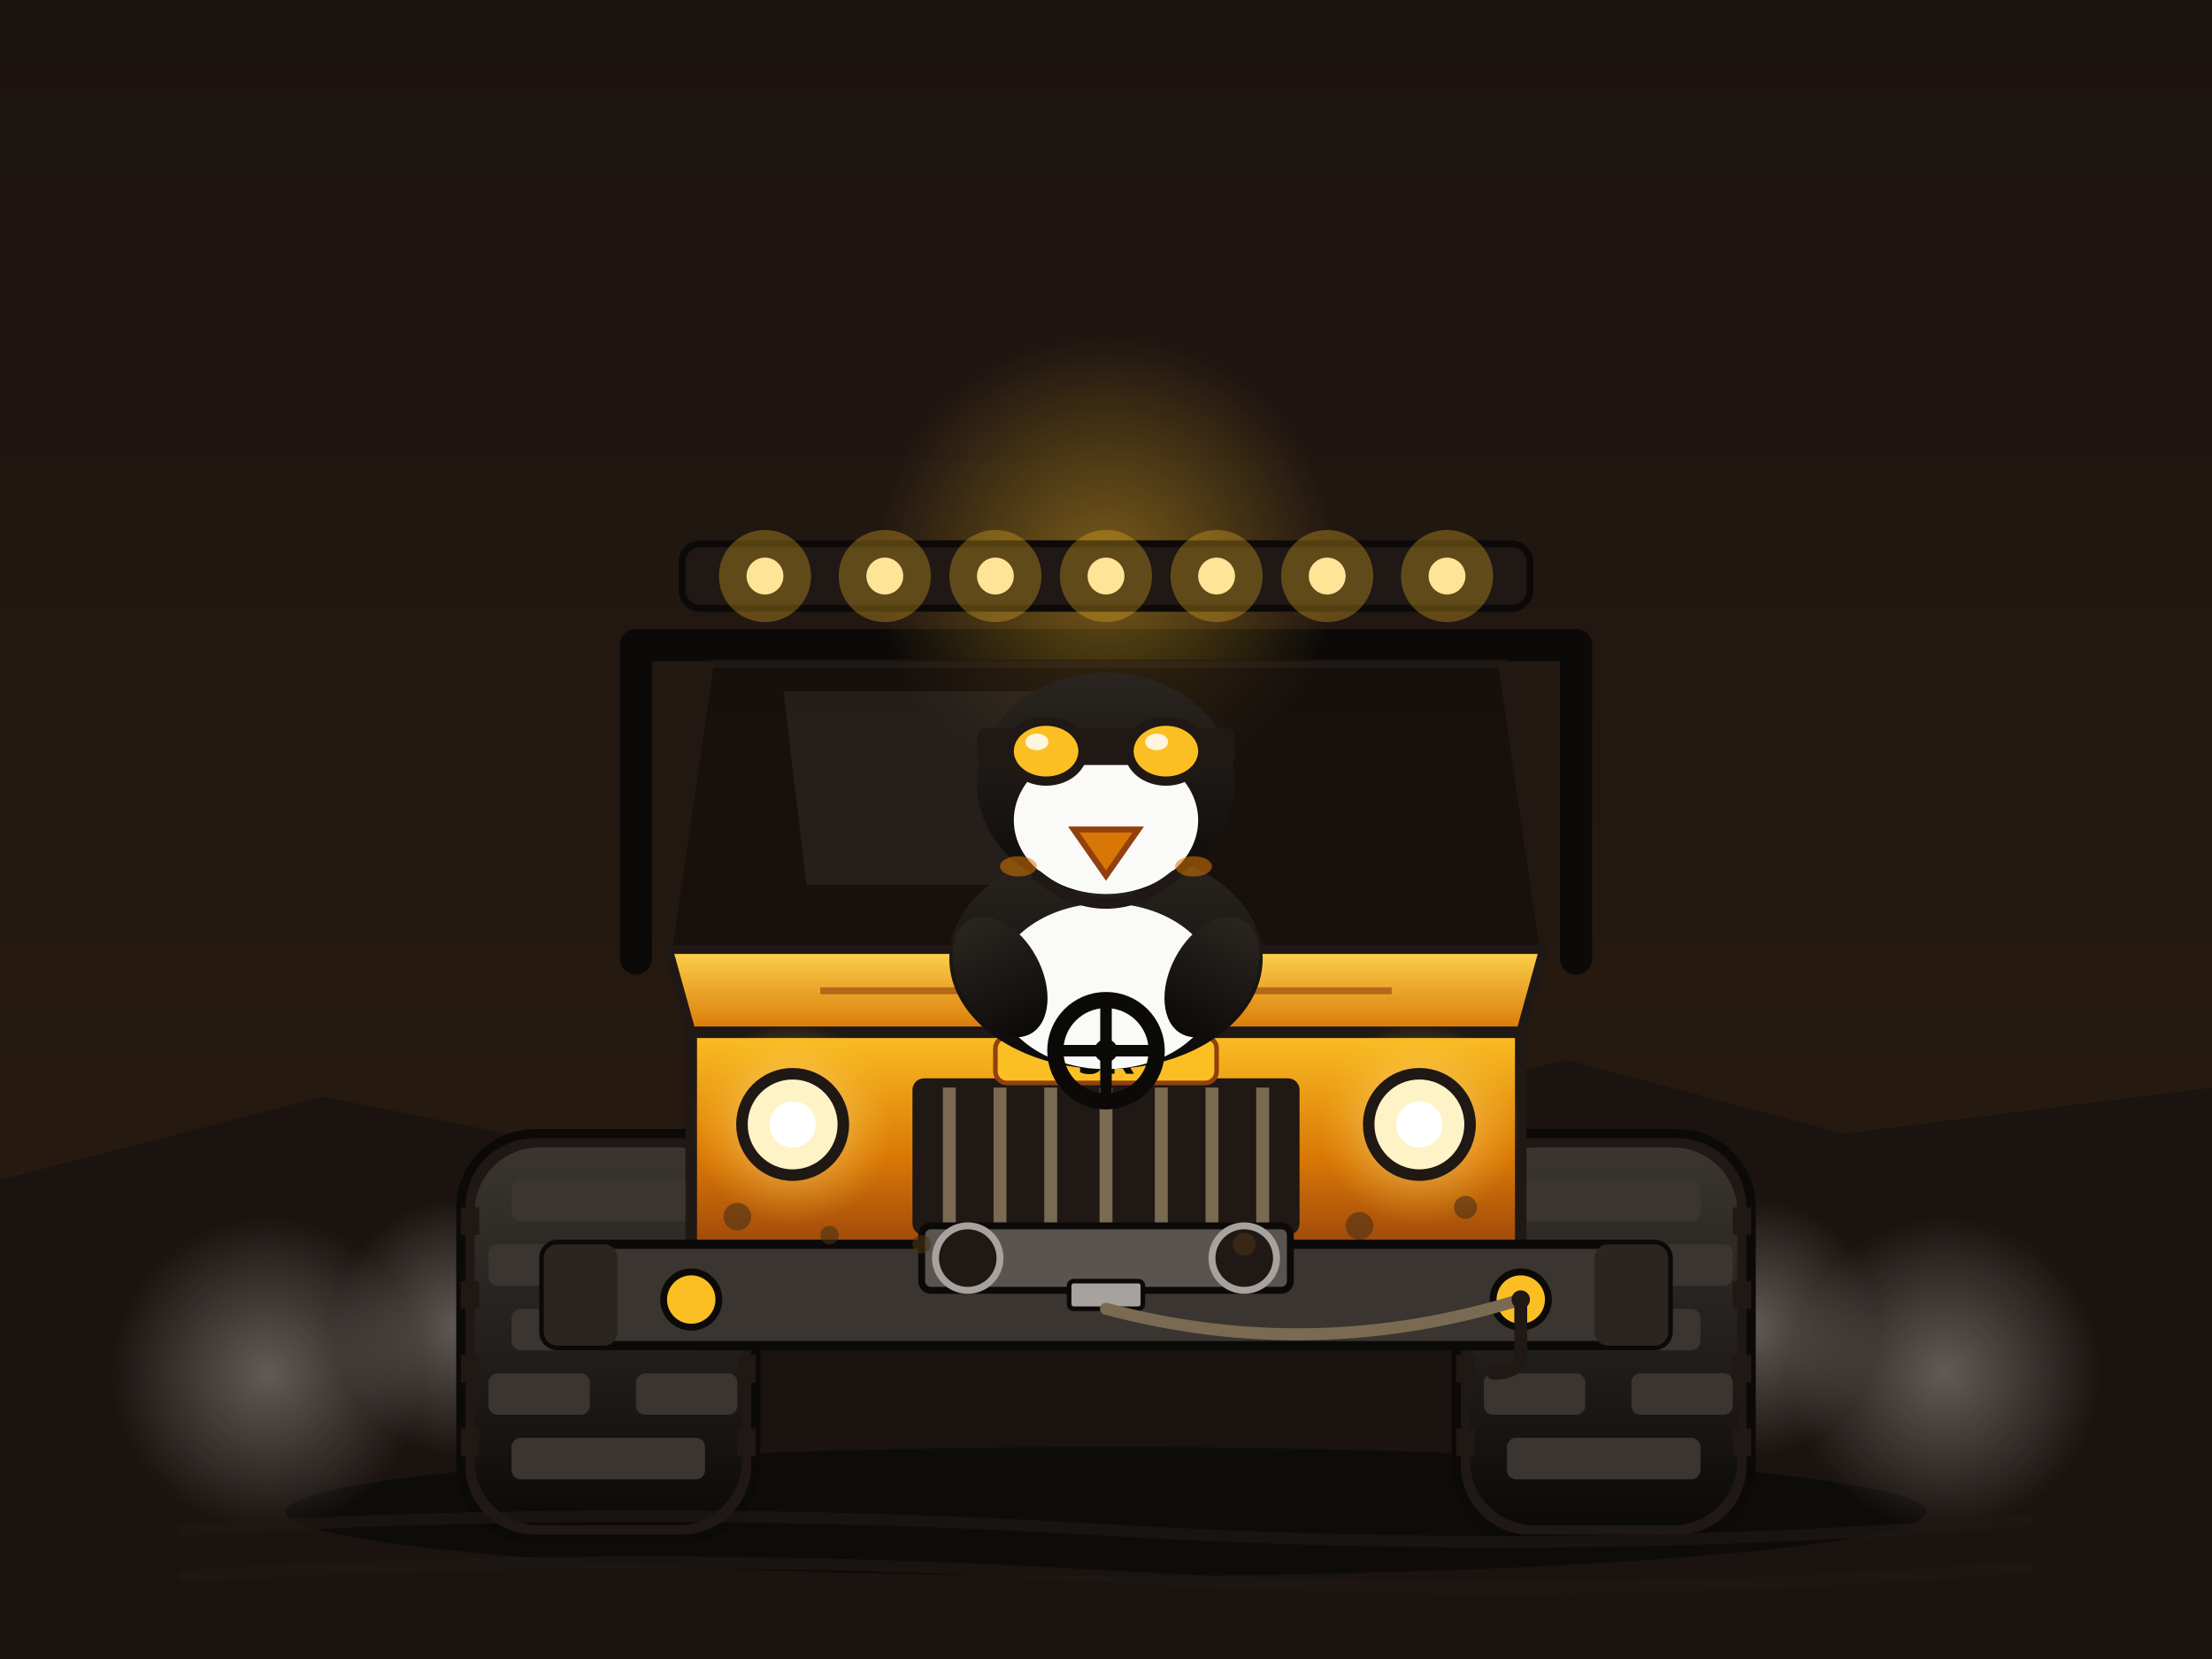
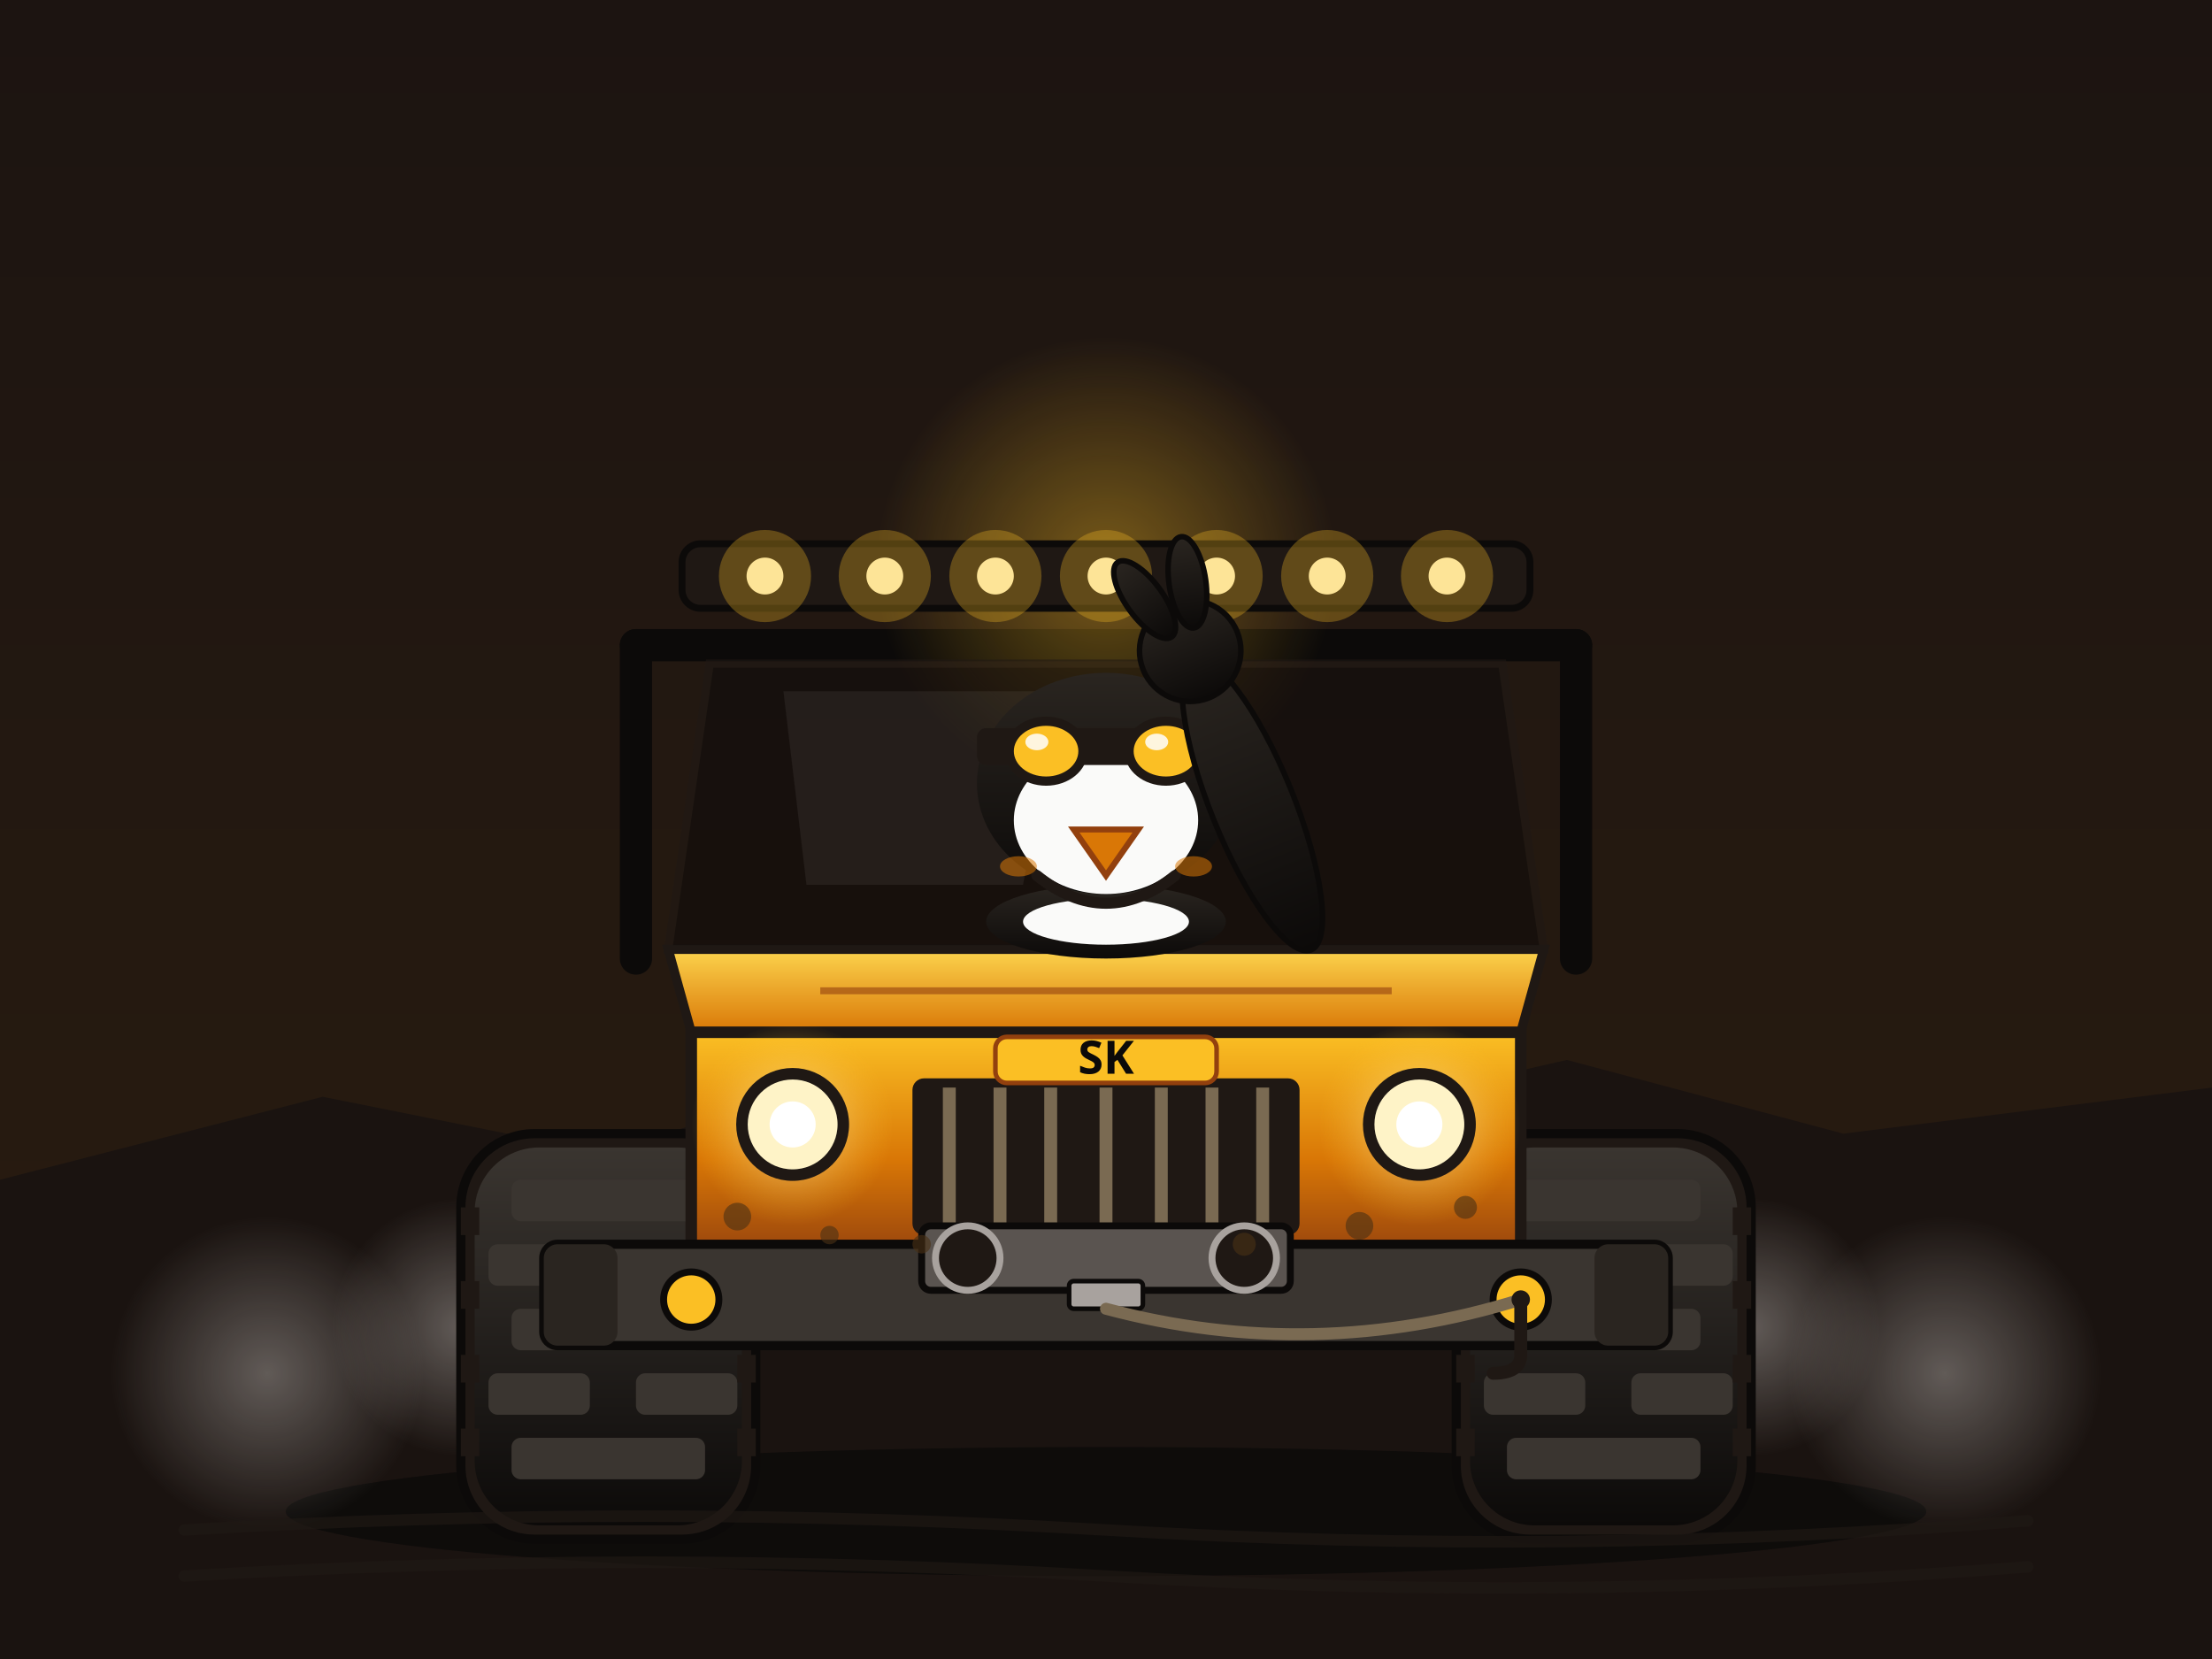
<svg xmlns="http://www.w3.org/2000/svg" viewBox="0 0 480 360" width="480" height="360" role="img" aria-label="skoffroad mascot — smilinTux the penguin driving a tricked-out Skrambler, front view">
  <defs>
    <linearGradient id="sky" x1="0" y1="0" x2="0" y2="1">
      <stop offset="0%" stop-color="#1c1411" />
      <stop offset="100%" stop-color="#2b1d10" />
    </linearGradient>
    <linearGradient id="bodyFront" x1="0" y1="0" x2="0" y2="1">
      <stop offset="0%" stop-color="#fbbf24" />
      <stop offset="55%" stop-color="#d97706" />
      <stop offset="100%" stop-color="#92400e" />
    </linearGradient>
    <linearGradient id="hoodTop" x1="0" y1="0" x2="0" y2="1">
      <stop offset="0%" stop-color="#fcd34d" />
      <stop offset="100%" stop-color="#d97706" />
    </linearGradient>
    <linearGradient id="tire" x1="0" y1="0" x2="0" y2="1">
      <stop offset="0%" stop-color="#3a3530" />
      <stop offset="100%" stop-color="#0c0a09" />
    </linearGradient>
    <linearGradient id="pengbody" x1="0" y1="0" x2="0" y2="1">
      <stop offset="0%" stop-color="#2a2520" />
      <stop offset="100%" stop-color="#0c0a09" />
    </linearGradient>
    <radialGradient id="dust" cx="0.5" cy="0.5" r="0.5">
      <stop offset="0%" stop-color="#a8a29e" stop-opacity="0.5" />
      <stop offset="100%" stop-color="#a8a29e" stop-opacity="0" />
    </radialGradient>
    <radialGradient id="hlGlow" cx="0.5" cy="0.5" r="0.5">
      <stop offset="0%" stop-color="#fef3c7" stop-opacity="0.75" />
      <stop offset="100%" stop-color="#fbbf24" stop-opacity="0" />
    </radialGradient>
    <radialGradient id="lbGlow" cx="0.5" cy="0.5" r="0.5">
      <stop offset="0%" stop-color="#fbbf24" stop-opacity="0.4" />
      <stop offset="100%" stop-color="#fbbf24" stop-opacity="0" />
    </radialGradient>
  </defs>
  <rect x="0" y="0" width="480" height="360" fill="url(#sky)" />
  <path d="M0 256 L70 238 L130 250 L200 230 L270 246 L340 230 L400 246 L480 236 L480 360 L0 360 Z" fill="#1a1310" />
  <ellipse cx="240" cy="328" rx="178" ry="14" fill="#0c0a09" opacity="0.85" />
  <circle cx="58" cy="298" r="34" fill="url(#dust)" />
  <circle cx="100" cy="288" r="28" fill="url(#dust)" />
  <circle cx="380" cy="288" r="28" fill="url(#dust)" />
  <circle cx="422" cy="298" r="34" fill="url(#dust)" />
  <g stroke="#0c0a09" stroke-width="7" stroke-linecap="round" fill="none">
    <line x1="138" y1="140" x2="138" y2="208" />
    <line x1="342" y1="140" x2="342" y2="208" />
    <line x1="138" y1="140" x2="342" y2="140" />
  </g>
  <g>
    <circle cx="240" cy="123" r="50" fill="url(#lbGlow)" />
    <rect x="148" y="118" width="184" height="14" rx="4" fill="#1f1814" stroke="#0c0a09" stroke-width="1.5" />
    <g fill="#fef3c7">
      <circle cx="166" cy="125" r="4" />
      <circle cx="192" cy="125" r="4" />
      <circle cx="216" cy="125" r="4" />
      <circle cx="240" cy="125" r="4" />
      <circle cx="264" cy="125" r="4" />
      <circle cx="288" cy="125" r="4" />
      <circle cx="314" cy="125" r="4" />
    </g>
    <g fill="#fbbf24" opacity="0.3">
      <circle cx="166" cy="125" r="10" />
      <circle cx="192" cy="125" r="10" />
      <circle cx="216" cy="125" r="10" />
      <circle cx="240" cy="125" r="10" />
      <circle cx="264" cy="125" r="10" />
      <circle cx="288" cy="125" r="10" />
      <circle cx="314" cy="125" r="10" />
    </g>
  </g>
  <rect x="100" y="246" width="64" height="88" rx="16" fill="#1f1814" stroke="#0c0a09" stroke-width="2" />
  <rect x="103" y="249" width="58" height="82" rx="14" fill="url(#tire)" />
  <g fill="#3a3530">
    <rect x="111" y="256" width="42" height="9" rx="2" />
    <rect x="106" y="270" width="22" height="9" rx="2" />
    <rect x="138" y="270" width="22" height="9" rx="2" />
    <rect x="111" y="284" width="42" height="9" rx="2" />
    <rect x="106" y="298" width="22" height="9" rx="2" />
    <rect x="138" y="298" width="22" height="9" rx="2" />
    <rect x="111" y="312" width="42" height="9" rx="2" />
  </g>
  <g fill="#1f1814">
    <rect x="100" y="262" width="4" height="6" />
    <rect x="100" y="278" width="4" height="6" />
    <rect x="100" y="294" width="4" height="6" />
    <rect x="100" y="310" width="4" height="6" />
    <rect x="160" y="262" width="4" height="6" />
    <rect x="160" y="278" width="4" height="6" />
    <rect x="160" y="294" width="4" height="6" />
    <rect x="160" y="310" width="4" height="6" />
  </g>
  <rect x="316" y="246" width="64" height="88" rx="16" fill="#1f1814" stroke="#0c0a09" stroke-width="2" />
  <rect x="319" y="249" width="58" height="82" rx="14" fill="url(#tire)" />
  <g fill="#3a3530">
    <rect x="327" y="256" width="42" height="9" rx="2" />
    <rect x="322" y="270" width="22" height="9" rx="2" />
    <rect x="354" y="270" width="22" height="9" rx="2" />
    <rect x="327" y="284" width="42" height="9" rx="2" />
    <rect x="322" y="298" width="22" height="9" rx="2" />
    <rect x="354" y="298" width="22" height="9" rx="2" />
    <rect x="327" y="312" width="42" height="9" rx="2" />
  </g>
  <g fill="#1f1814">
    <rect x="316" y="262" width="4" height="6" />
    <rect x="316" y="278" width="4" height="6" />
    <rect x="316" y="294" width="4" height="6" />
    <rect x="316" y="310" width="4" height="6" />
    <rect x="376" y="262" width="4" height="6" />
    <rect x="376" y="278" width="4" height="6" />
    <rect x="376" y="294" width="4" height="6" />
    <rect x="376" y="310" width="4" height="6" />
  </g>
  <path d="M 145 206 L 335 206 L 330 224 L 150 224 Z" fill="url(#hoodTop)" stroke="#1f1814" stroke-width="2" />
  <line x1="178" y1="215" x2="302" y2="215" stroke="#92400e" stroke-width="1.5" opacity="0.6" />
  <rect x="150" y="224" width="180" height="50" fill="url(#bodyFront)" stroke="#1f1814" stroke-width="2.5" />
  <circle cx="172" cy="244" r="22" fill="url(#hlGlow)" />
  <circle cx="308" cy="244" r="22" fill="url(#hlGlow)" />
  <circle cx="172" cy="244" r="11" fill="#fef3c7" stroke="#1f1814" stroke-width="2.5" />
  <circle cx="172" cy="244" r="5" fill="#fff" />
  <circle cx="308" cy="244" r="11" fill="#fef3c7" stroke="#1f1814" stroke-width="2.5" />
  <circle cx="308" cy="244" r="5" fill="#fff" />
  <rect x="198" y="234" width="84" height="34" rx="2.5" fill="#1f1814" />
  <g stroke="#7a6a52" stroke-width="2.8">
    <line x1="206" y1="236" x2="206" y2="266" />
    <line x1="217" y1="236" x2="217" y2="266" />
    <line x1="228" y1="236" x2="228" y2="266" />
    <line x1="240" y1="236" x2="240" y2="266" />
    <line x1="252" y1="236" x2="252" y2="266" />
    <line x1="263" y1="236" x2="263" y2="266" />
    <line x1="274" y1="236" x2="274" y2="266" />
  </g>
  <rect x="216" y="225" width="48" height="10" rx="2.5" fill="#fbbf24" stroke="#92400e" stroke-width="1" />
  <text x="240" y="233" font-family="Impact, Arial Black, sans-serif" font-size="10" fill="#0c0a09" text-anchor="middle" font-weight="900">SK</text>
  <rect x="118" y="270" width="244" height="22" rx="3" fill="#3a3530" stroke="#0c0a09" stroke-width="2" />
  <rect x="118" y="270" width="16" height="22" rx="3" fill="#2a2520" />
  <rect x="346" y="270" width="16" height="22" rx="3" fill="#2a2520" />
  <rect x="200" y="266" width="80" height="14" rx="2" fill="#5a5450" stroke="#0c0a09" stroke-width="1.5" />
  <circle cx="210" cy="273" r="7" fill="#1f1814" stroke="#a8a29e" stroke-width="1.5" />
  <circle cx="270" cy="273" r="7" fill="#1f1814" stroke="#a8a29e" stroke-width="1.5" />
  <rect x="232" y="278" width="16" height="6" rx="1" fill="#a8a29e" stroke="#0c0a09" stroke-width="1" />
  <circle cx="150" cy="282" r="6" fill="#fbbf24" stroke="#0c0a09" stroke-width="1.5" />
  <circle cx="330" cy="282" r="6" fill="#fbbf24" stroke="#0c0a09" stroke-width="1.5" />
  <path d="M 240 284 Q 285 296 330 282" fill="none" stroke="#7a6a52" stroke-width="2.6" stroke-linecap="round" />
  <path d="M 330 282 L 330 294 Q 330 298 324 298" fill="none" stroke="#1f1814" stroke-width="2.8" stroke-linecap="round" />
  <circle cx="330" cy="282" r="2" fill="#1f1814" />
  <g fill="#4a3014" opacity="0.6">
    <circle cx="160" cy="264" r="3" />
    <circle cx="180" cy="268" r="2" />
    <circle cx="295" cy="266" r="3" />
    <circle cx="318" cy="262" r="2.5" />
    <circle cx="200" cy="270" r="2" />
    <circle cx="270" cy="270" r="2.5" />
  </g>
  <path d="M 154 144 L 326 144 L 335 206 L 145 206 Z" fill="#0c0a09" opacity="0.55" stroke="#1f1814" stroke-width="1.8" />
  <path d="M 170 150 L 230 150 L 222 192 L 175 192 Z" fill="#fafaf9" opacity="0.06" />
-   <ellipse cx="240" cy="208" rx="34" ry="24" fill="url(#pengbody)" />
-   <ellipse cx="240" cy="214" rx="24" ry="18" fill="#fafaf9" />
+   <ellipse cx="240" cy="200" rx="26" ry="8" fill="url(#pengbody)" />
+   <ellipse cx="240" cy="200" rx="18" ry="5" fill="#fafaf9" />
  <ellipse cx="240" cy="170" rx="28" ry="24" fill="url(#pengbody)" />
  <ellipse cx="240" cy="178" rx="20" ry="16" fill="#fafaf9" />
  <rect x="212" y="158" width="56" height="8" rx="2" fill="#1f1814" />
  <ellipse cx="227" cy="163" rx="8" ry="6.5" fill="#fbbf24" stroke="#1f1814" stroke-width="2" />
  <ellipse cx="253" cy="163" rx="8" ry="6.5" fill="#fbbf24" stroke="#1f1814" stroke-width="2" />
  <ellipse cx="225" cy="161" rx="2.5" ry="1.8" fill="#fff" opacity="0.85" />
  <ellipse cx="251" cy="161" rx="2.5" ry="1.8" fill="#fff" opacity="0.85" />
  <path d="M 233 180 L 247 180 L 240 190 Z" fill="#d97706" stroke="#92400e" stroke-width="1.3" />
  <path d="M 225 190 Q 240 202 255 190" fill="none" stroke="#1f1814" stroke-width="2.4" stroke-linecap="round" />
  <ellipse cx="221" cy="188" rx="4" ry="2.2" fill="#d97706" opacity="0.55" />
  <ellipse cx="259" cy="188" rx="4" ry="2.2" fill="#d97706" opacity="0.55" />
-   <ellipse cx="217" cy="212" rx="9" ry="14" fill="url(#pengbody)" transform="rotate(-28 217 212)" />
-   <ellipse cx="263" cy="212" rx="9" ry="14" fill="url(#pengbody)" transform="rotate(28 263 212)" />
-   <circle cx="240" cy="228" r="11" fill="none" stroke="#0c0a09" stroke-width="3.5" />
-   <line x1="229" y1="228" x2="251" y2="228" stroke="#0c0a09" stroke-width="2.5" />
-   <line x1="240" y1="217" x2="240" y2="239" stroke="#0c0a09" stroke-width="2.5" />
-   <circle cx="240" cy="228" r="2.5" fill="#0c0a09" />
+   <g transform="translate(280 195) rotate(-22)">
+     <ellipse cx="0" cy="-22" rx="9" ry="34" fill="url(#pengbody)" stroke="#0c0a09" stroke-width="1.2" />
+     <ellipse cx="0" cy="-58" rx="11" ry="11" fill="url(#pengbody)" stroke="#0c0a09" stroke-width="1.2" />
+     <ellipse cx="-5" cy="-72" rx="4" ry="10" fill="url(#pengbody)" stroke="#0c0a09" stroke-width="1.2" transform="rotate(-14 -5 -72)" />
+     <ellipse cx="5" cy="-72" rx="4" ry="10" fill="url(#pengbody)" stroke="#0c0a09" stroke-width="1.2" transform="rotate(14 5 -72)" />
+   </g>
  <path d="M 40 332 Q 140 326 240 332 T 440 330" fill="none" stroke="#1f1814" stroke-width="2.5" stroke-linecap="round" opacity="0.65" />
  <path d="M 40 342 Q 140 336 240 342 T 440 340" fill="none" stroke="#1f1814" stroke-width="2.5" stroke-linecap="round" opacity="0.65" />
</svg>
